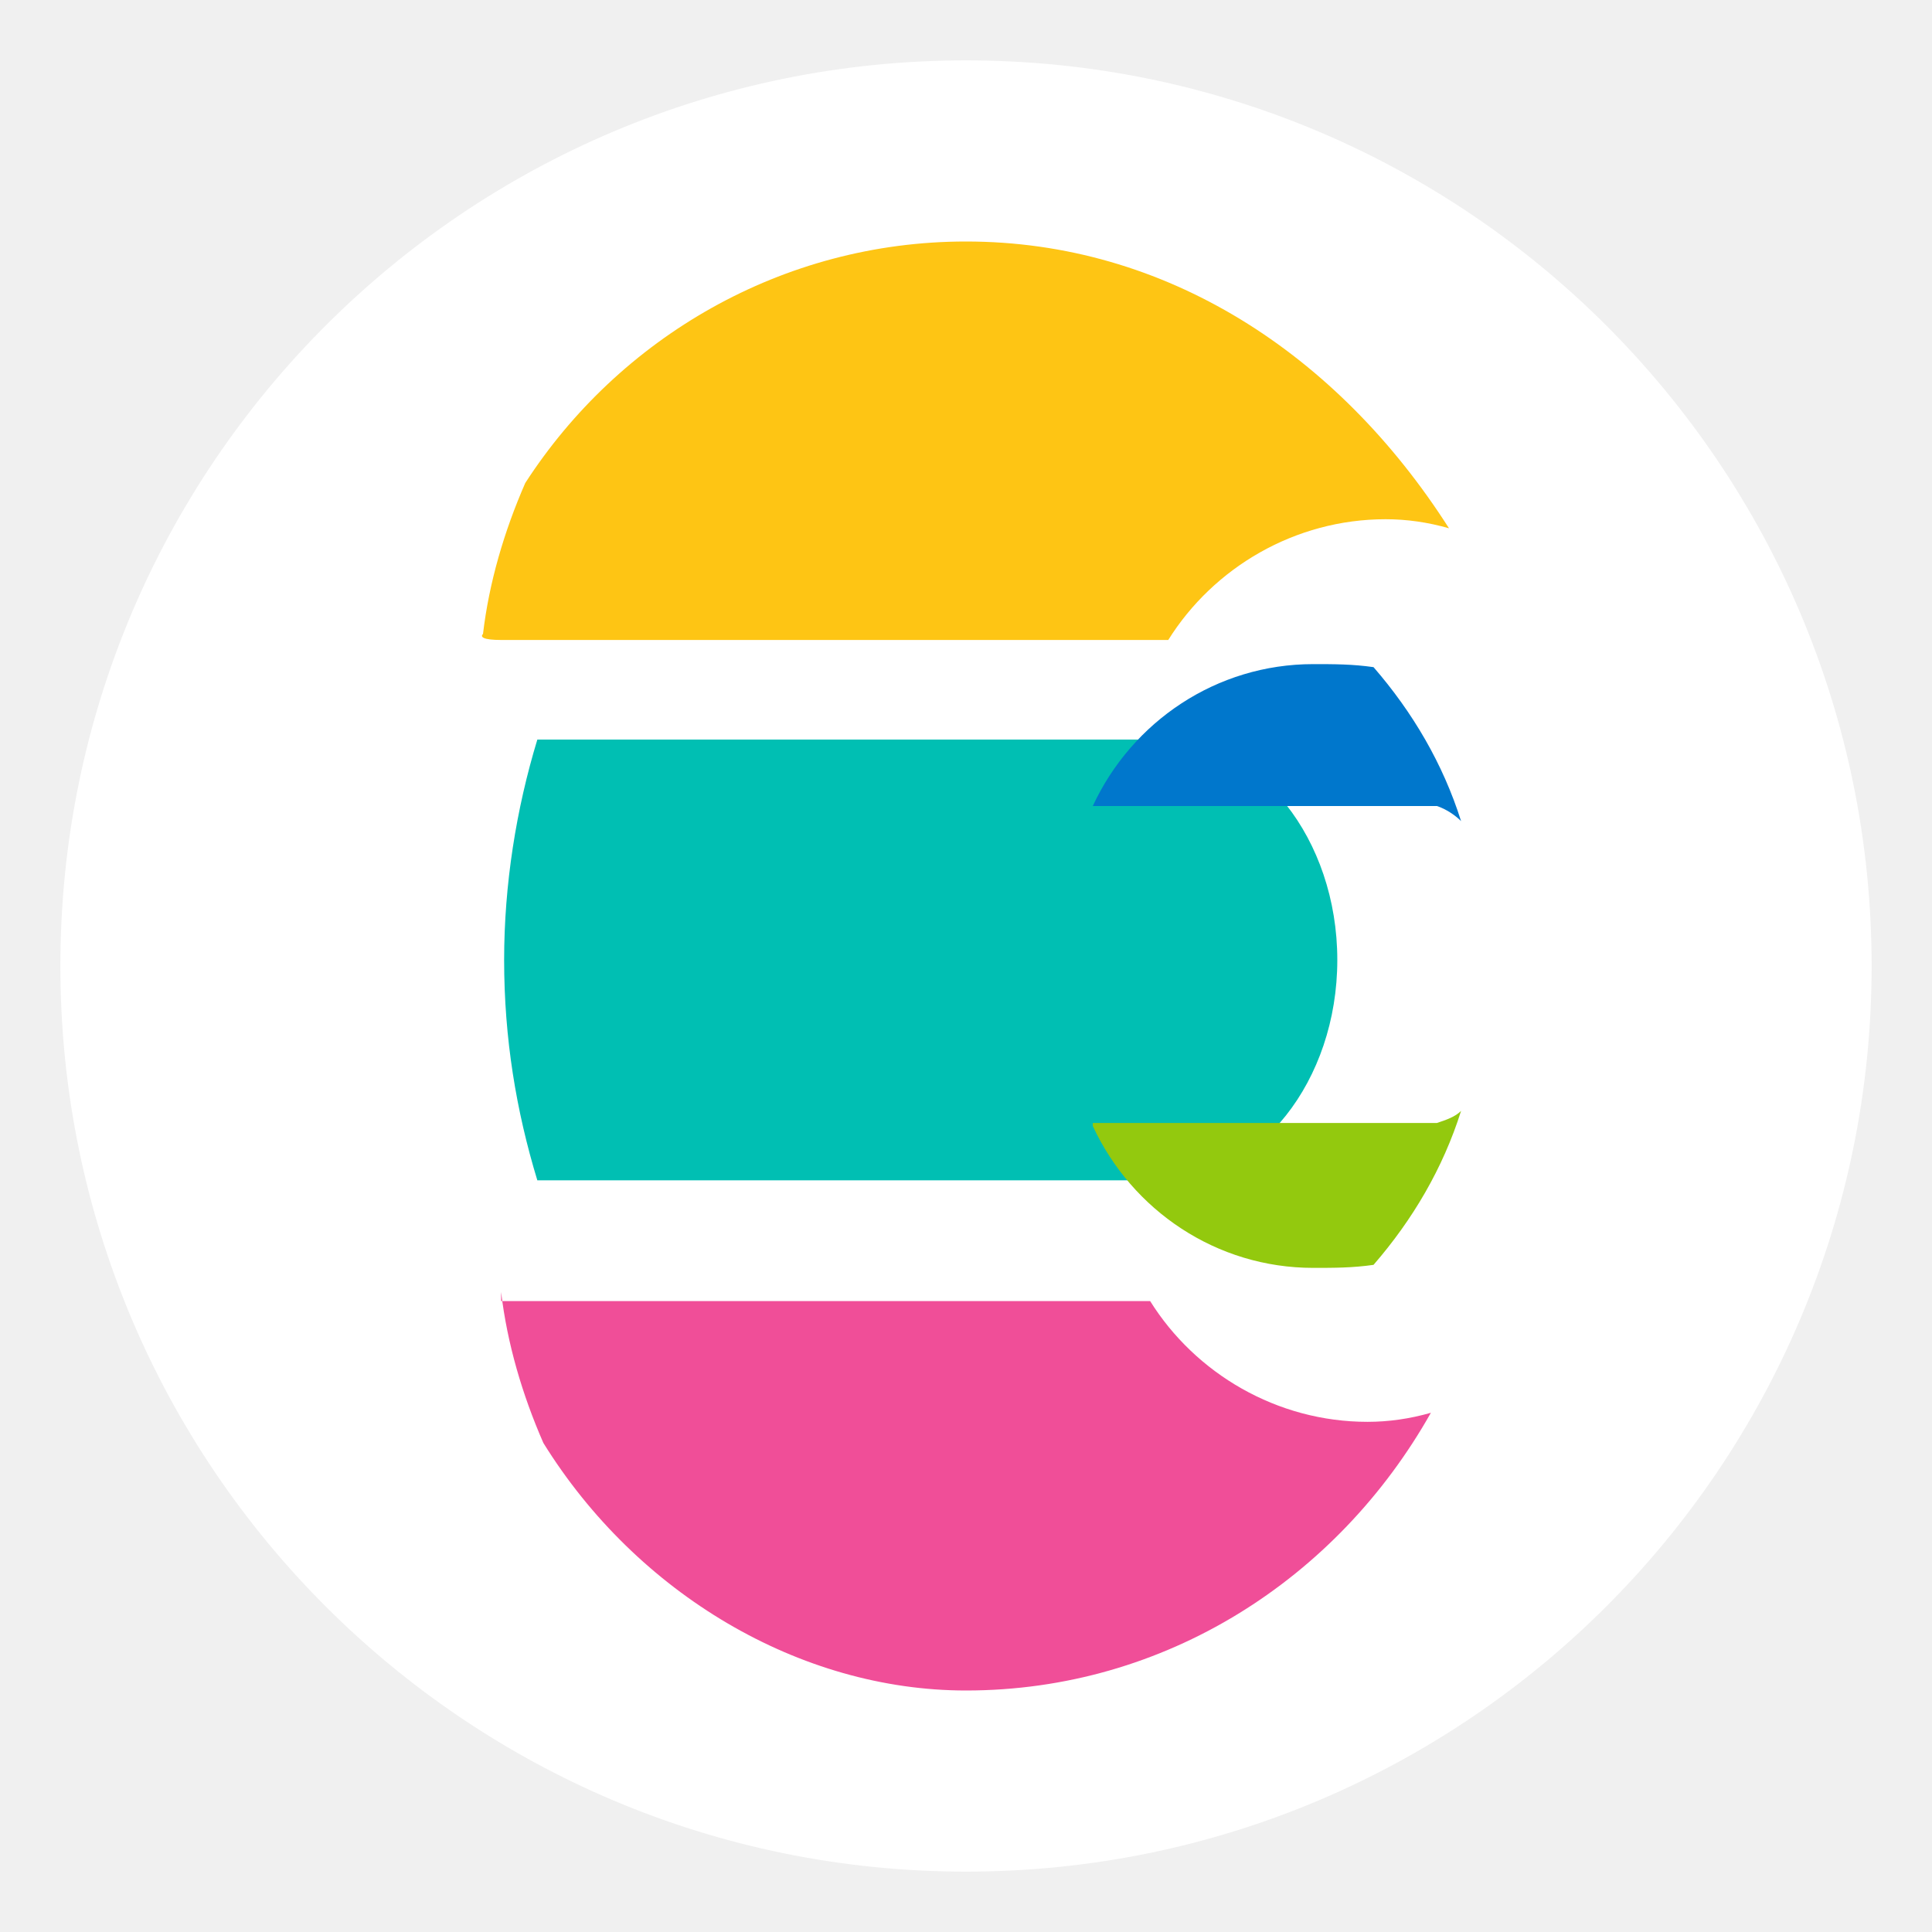
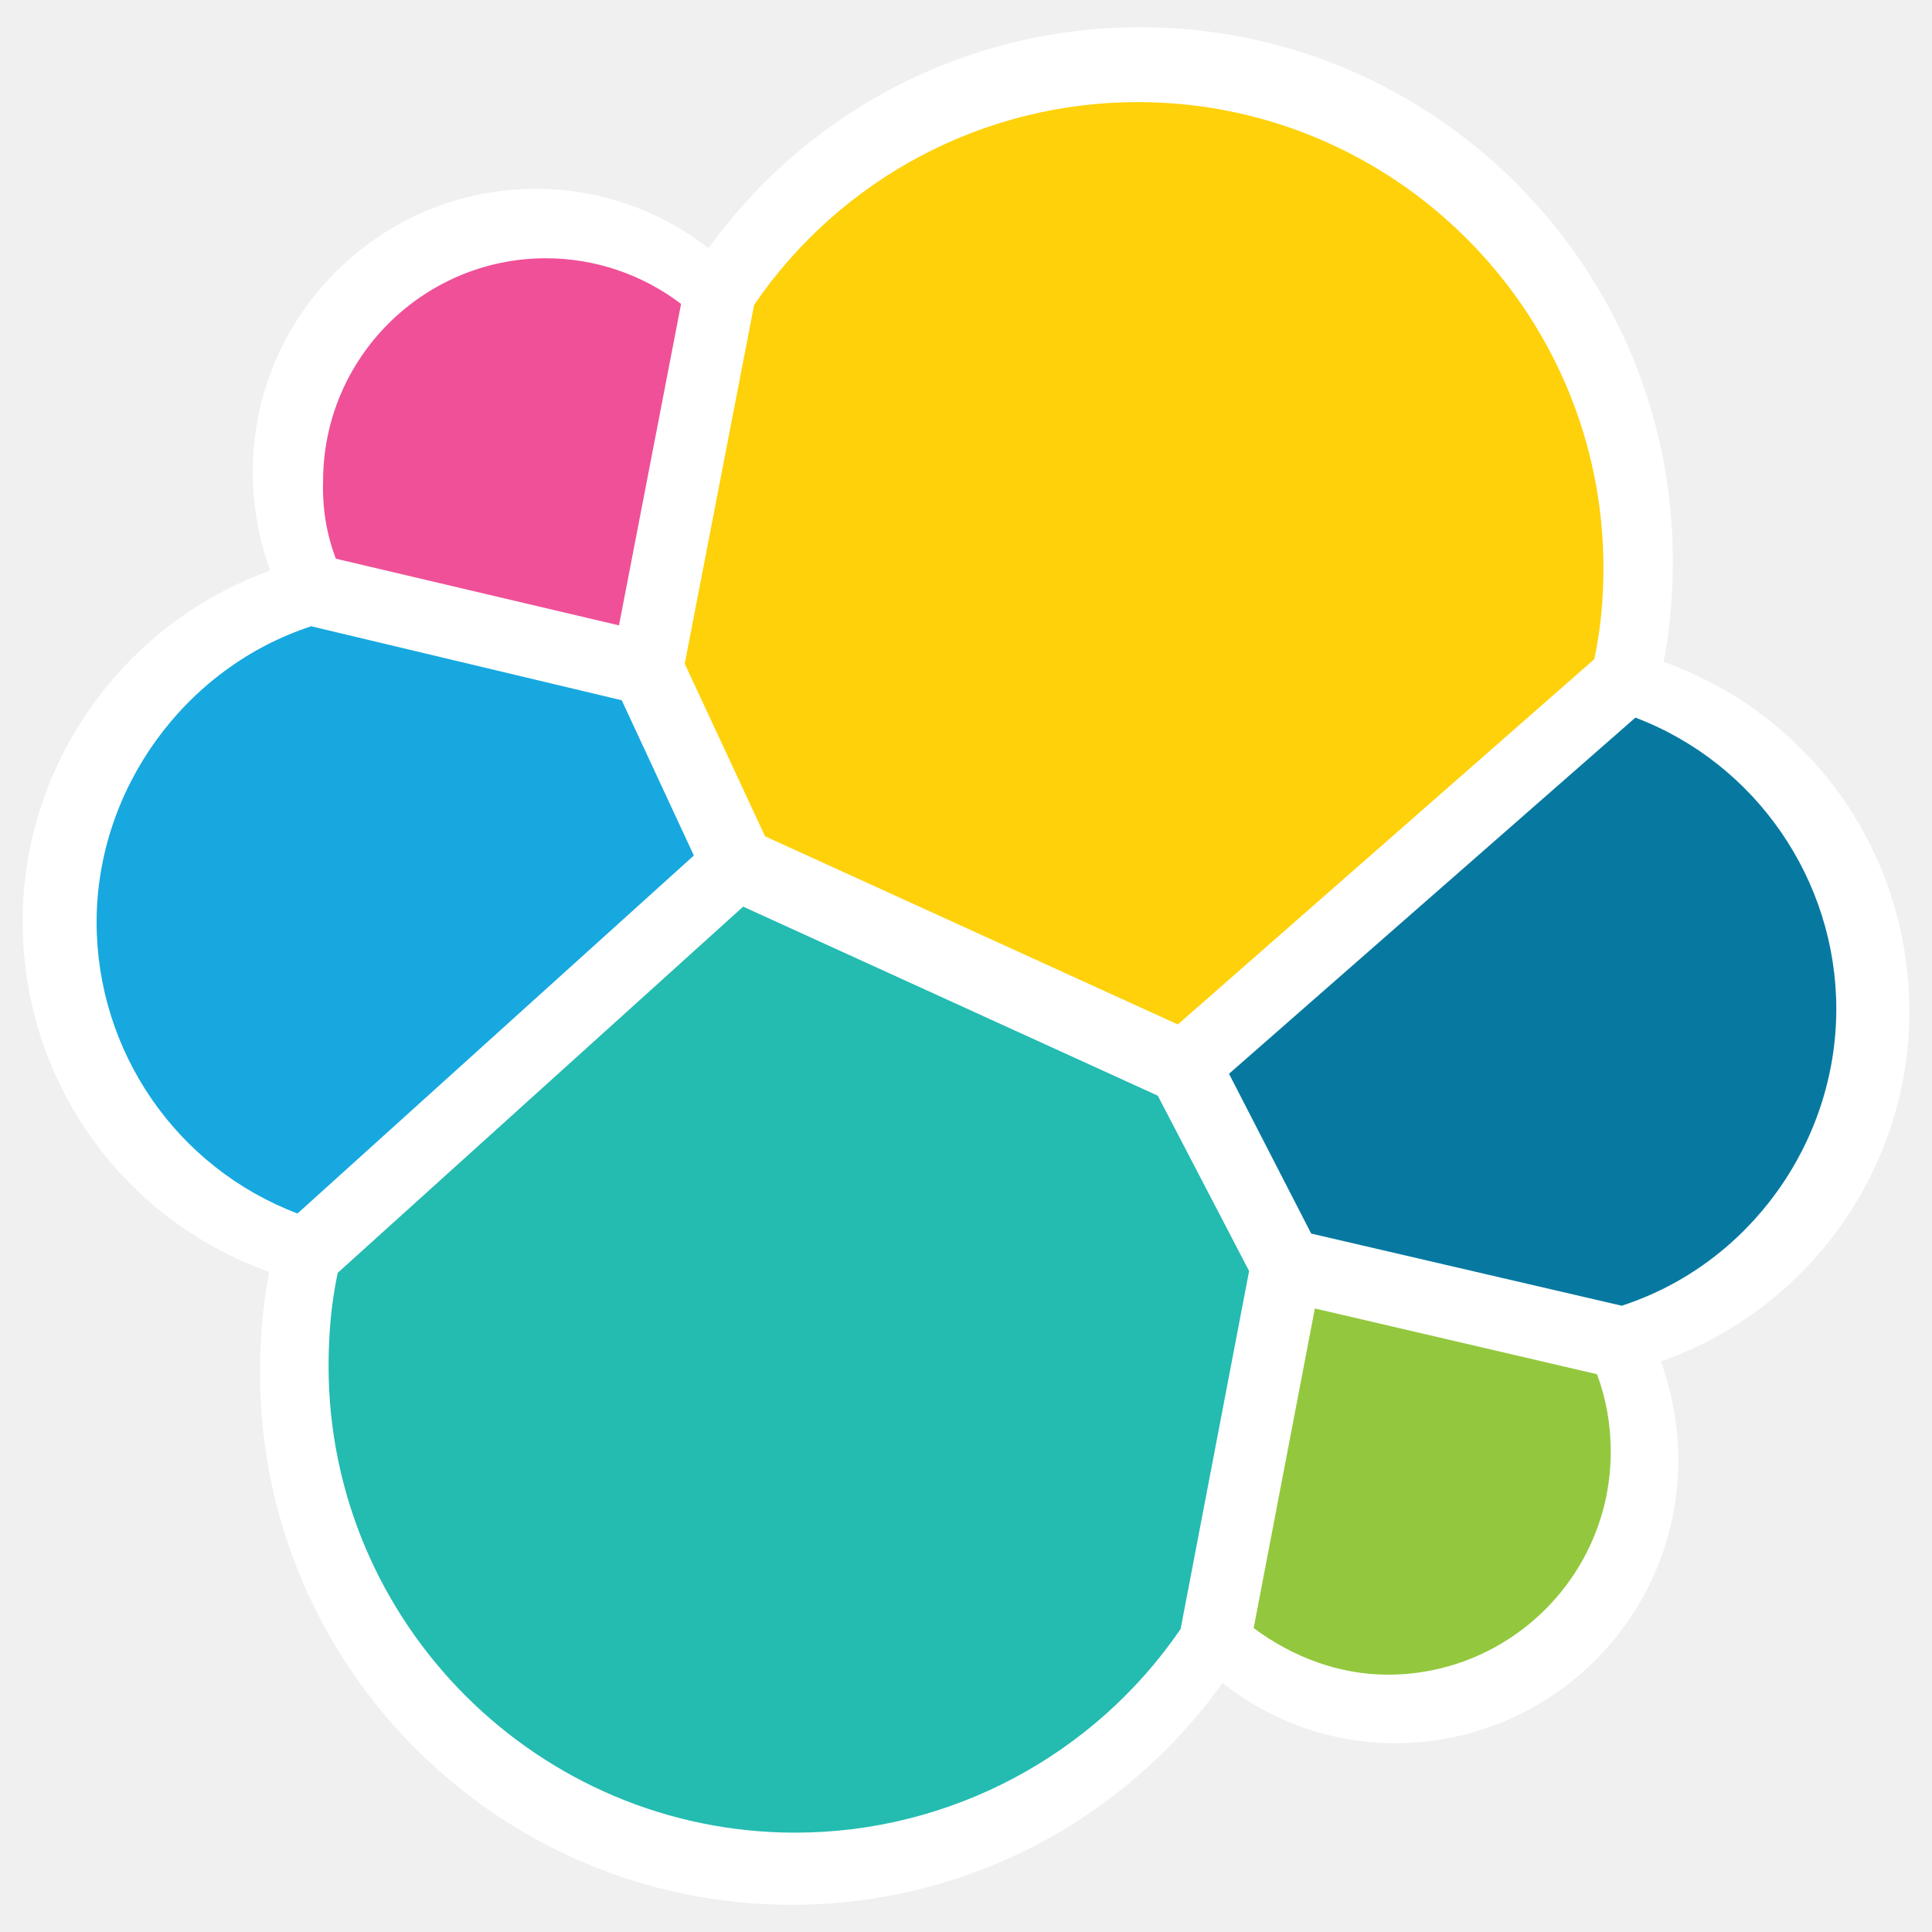
- <svg xmlns="http://www.w3.org/2000/svg" viewBox="0 0 64 64">
-   <path d="M32 2C15.43 2 2 15.43 2 32s13.43 30 30 30 30-13.43 30-30S48.57 2 32 2z" fill="#fff" />
-   <path d="M38.5 24.5H17.8c-.7 2.3-1.1 4.8-1.1 7.3 0 2.6.4 5 1.1 7.3h20.7c3.2 0 5.8-3.3 5.8-7.3s-2.6-7.3-5.8-7.3z" fill="#00BFB3" />
-   <path d="M16.6 21.2h22.1c1.5-2.4 4.2-4 7.2-4 .7 0 1.4.1 2.1.3C44.3 11.7 38.6 8 32 8c-6.1 0-11.5 3.2-14.6 8-.7 1.6-1.2 3.3-1.4 5-.1.1 0 .2.6.2z" fill="#FEC514" />
-   <path d="M16.6 42.8c.2 1.7.7 3.4 1.4 5C21.1 52.8 26.5 56 32 56c6.6 0 12.3-3.7 15.4-9.2-.7.2-1.4.3-2.1.3-3 0-5.7-1.6-7.2-4H16.6z" fill="#F04E98" />
-   <path d="M48.4 27.2c-.6-1.9-1.6-3.6-2.9-5.1-.7-.1-1.3-.1-2-.1-3.2 0-6 1.9-7.3 4.7h11.4c.3.1.6.3.8.5z" fill="#07C" />
-   <path d="M36.2 37.3c1.3 2.8 4.1 4.7 7.3 4.7.7 0 1.3 0 2-.1 1.3-1.5 2.3-3.2 2.9-5.1-.2.2-.5.3-.8.4H36.2z" fill="#93C90E" />
+ <svg xmlns="http://www.w3.org/2000/svg" viewBox="0 0 512 512" fill-rule="evenodd" clip-rule="evenodd" stroke-linejoin="round" stroke-miterlimit="2">
+   <path d="M506.001 268.102c0-41.869-25.895-78.655-65.102-92.692 1.694-8.954 2.42-17.667 2.42-26.863 0-77.929-63.407-141.336-141.094-141.336-45.74 0-87.85 21.78-114.472 58.567-13.07-10.165-29.042-15.731-45.741-15.731-41.384 0-75.024 33.64-75.024 75.024 0 9.197 1.694 17.91 4.598 26.138C32.622 165.246 6 202.516 6 244.142c0 42.11 26.138 78.897 65.344 92.934-1.694 8.712-2.42 17.667-2.42 26.863 0 77.687 63.165 140.852 140.852 140.852 45.74 0 87.851-22.023 114.23-58.81 13.07 10.408 29.042 15.974 45.741 15.974 41.385 0 75.024-33.64 75.024-75.024 0-9.197-1.694-17.91-4.598-26.138 39.206-13.795 65.828-51.065 65.828-92.691" fill="#fff" fill-rule="nonzero" />
+   <path d="M202.757 221.635l109.39 49.855 110.36-96.806c1.693-7.986 2.42-15.73 2.42-24.201 0-68.006-55.422-123.427-123.428-123.427-40.658 0-78.654 20.087-101.646 53.727l-18.393 95.111 21.297 45.741z" fill="#fed10a" fill-rule="nonzero" />
+   <path d="M89.495 337.318c-1.694 7.986-2.42 16.215-2.42 24.685 0 68.248 55.663 123.67 123.669 123.67 40.9 0 79.139-20.33 102.13-53.97l18.15-94.87-24.2-46.466-109.875-50.097-107.454 97.048z" fill="#24bbb1" fill-rule="nonzero" />
+   <path d="M89.01 148.063l75.025 17.667 16.457-85.19a59.185 59.185 0 00-35.818-12.1c-32.43 0-59.051 26.38-59.051 59.052-.242 7.26.968 14.278 3.388 20.57" fill="#ef5098" fill-rule="nonzero" />
+   <path d="M82.477 165.972c-33.398 10.89-56.874 43.078-56.874 78.412 0 34.366 21.297 65.102 53.243 77.203l105.034-94.87-19.119-41.142-82.284-19.603z" fill="#17a8e0" fill-rule="nonzero" />
+   <path d="M332.235 431.461c10.407 7.745 22.75 12.343 35.576 12.343 32.43 0 59.051-26.38 59.051-59.052 0-7.26-1.21-14.036-3.63-20.57l-74.782-17.426-16.215 84.705z" fill="#93c83e" fill-rule="nonzero" />
+   <path d="M347.482 326.911l82.285 19.12c33.64-10.891 56.873-43.08 56.873-78.655 0-34.124-21.297-65.102-53.243-77.203L325.7 284.56l21.78 42.352z" fill="#0779a1" fill-rule="nonzero" />
</svg>
